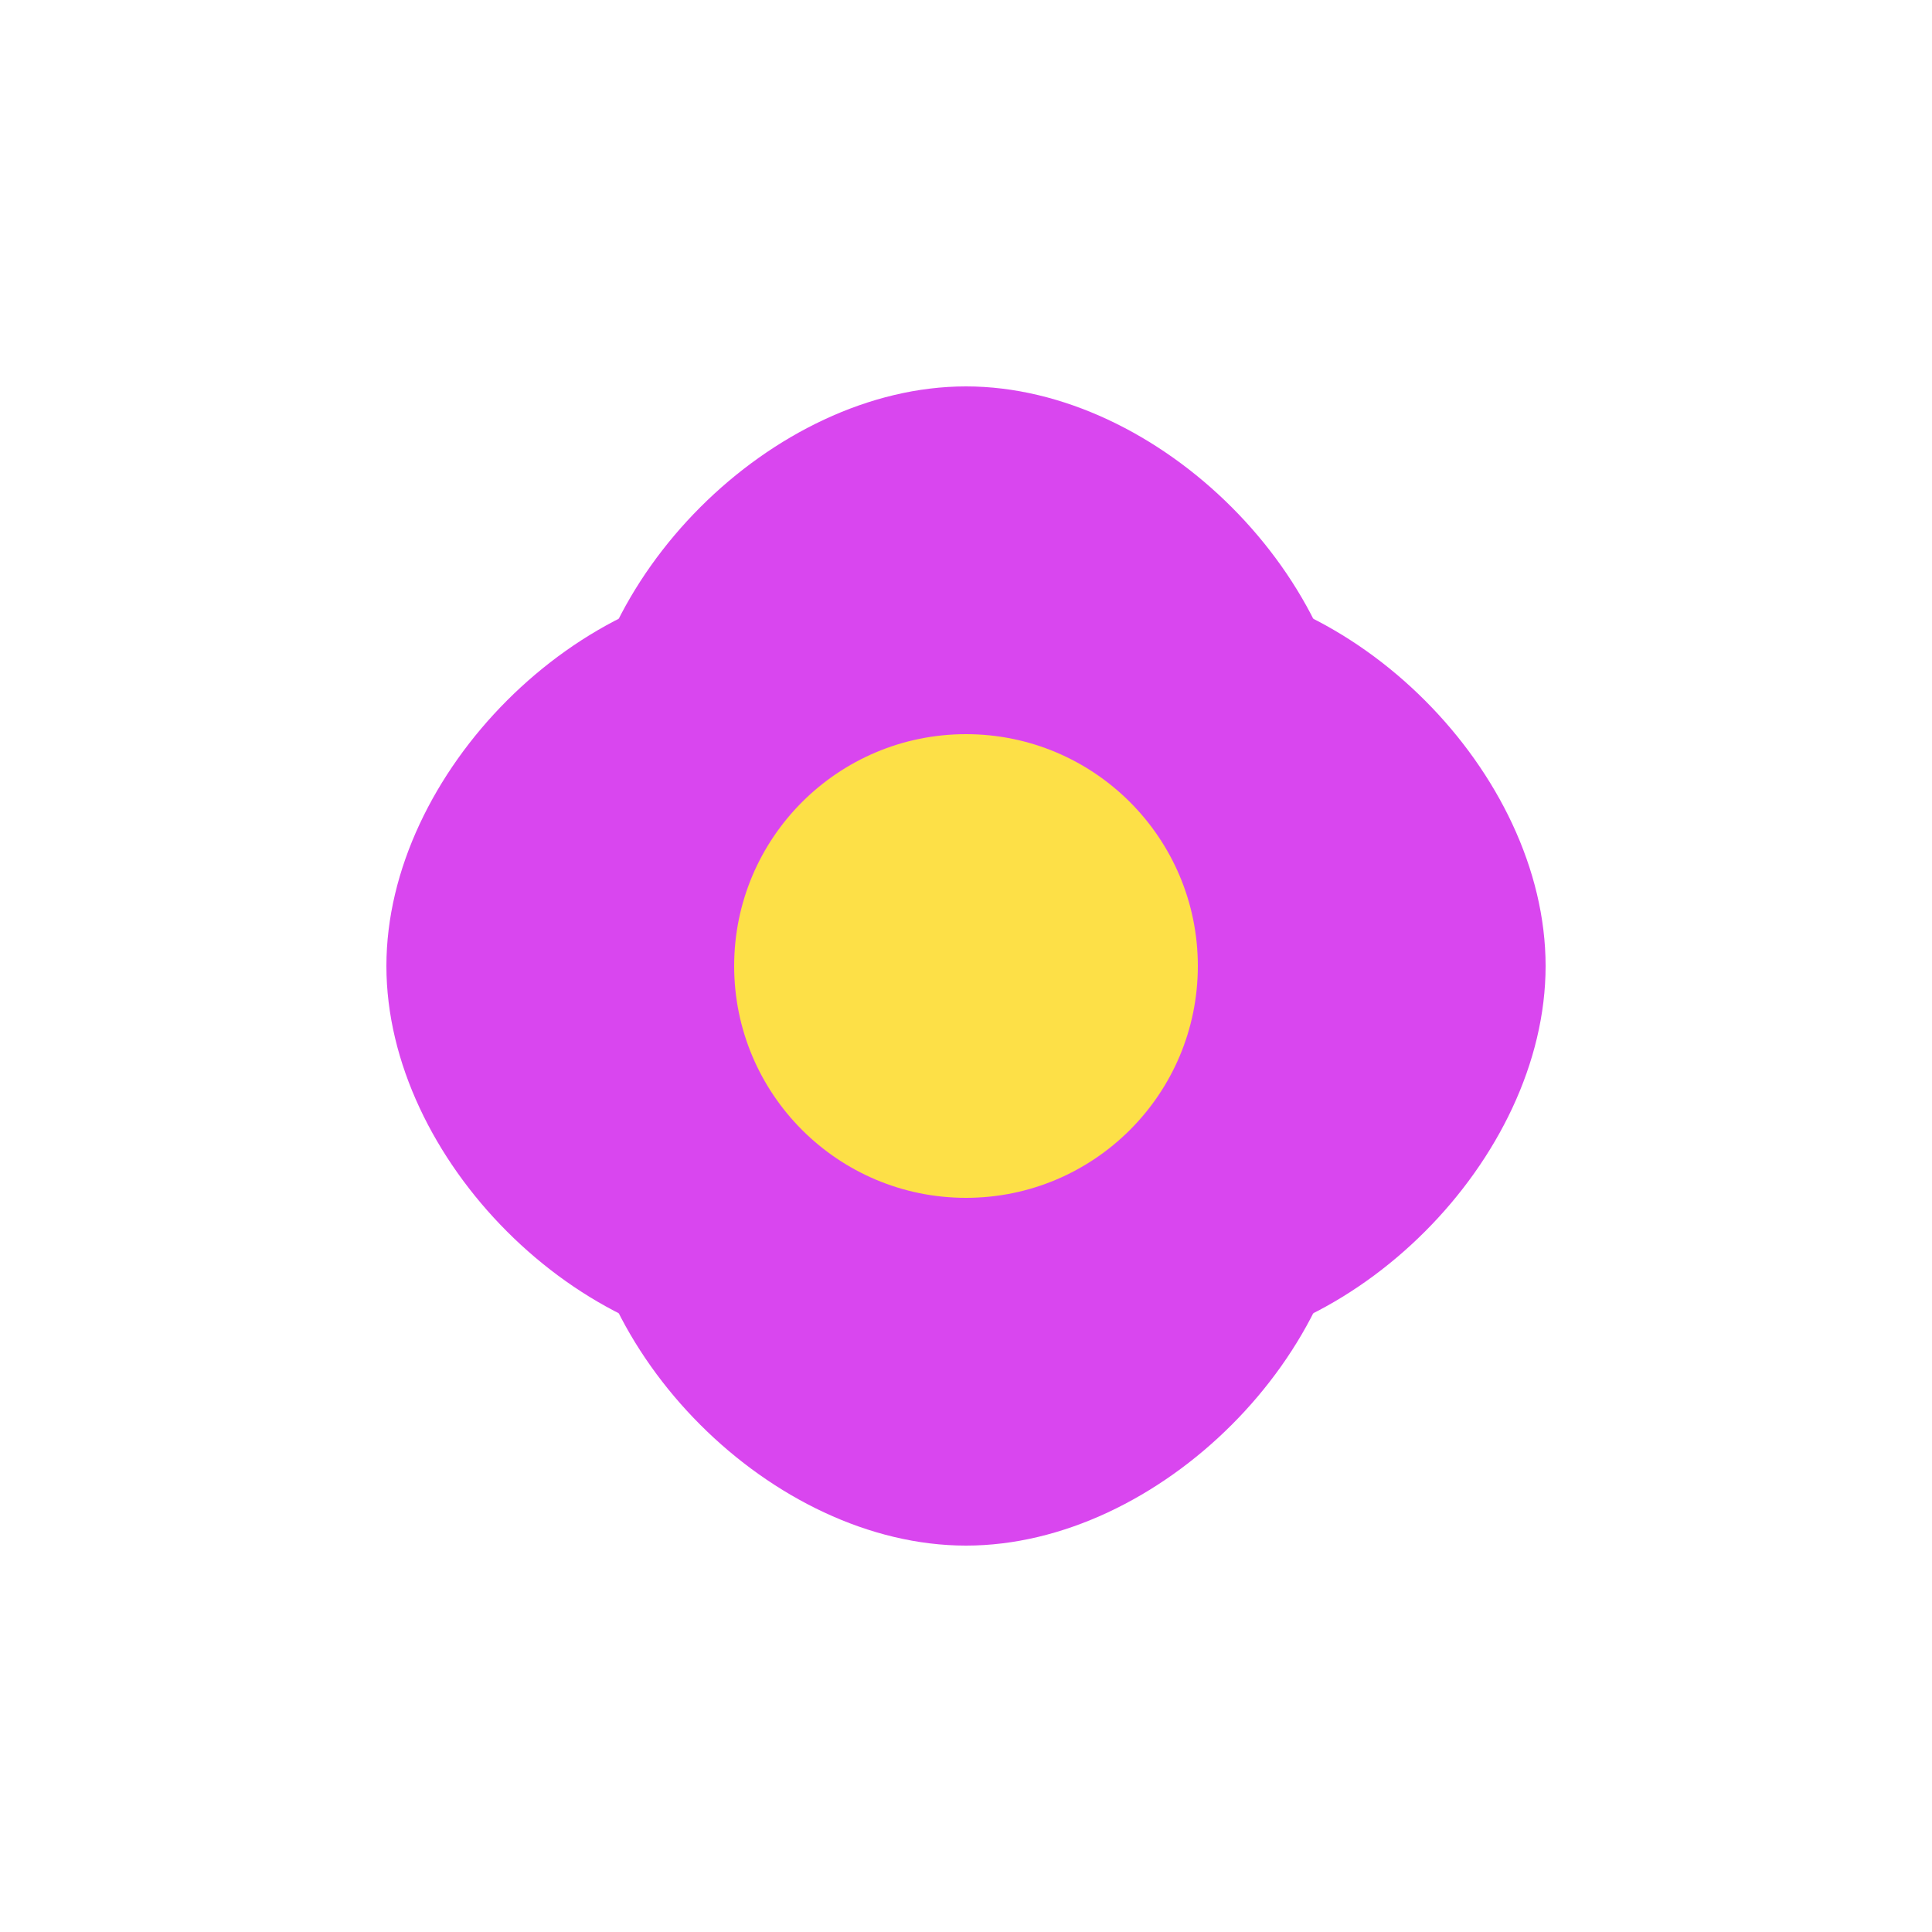
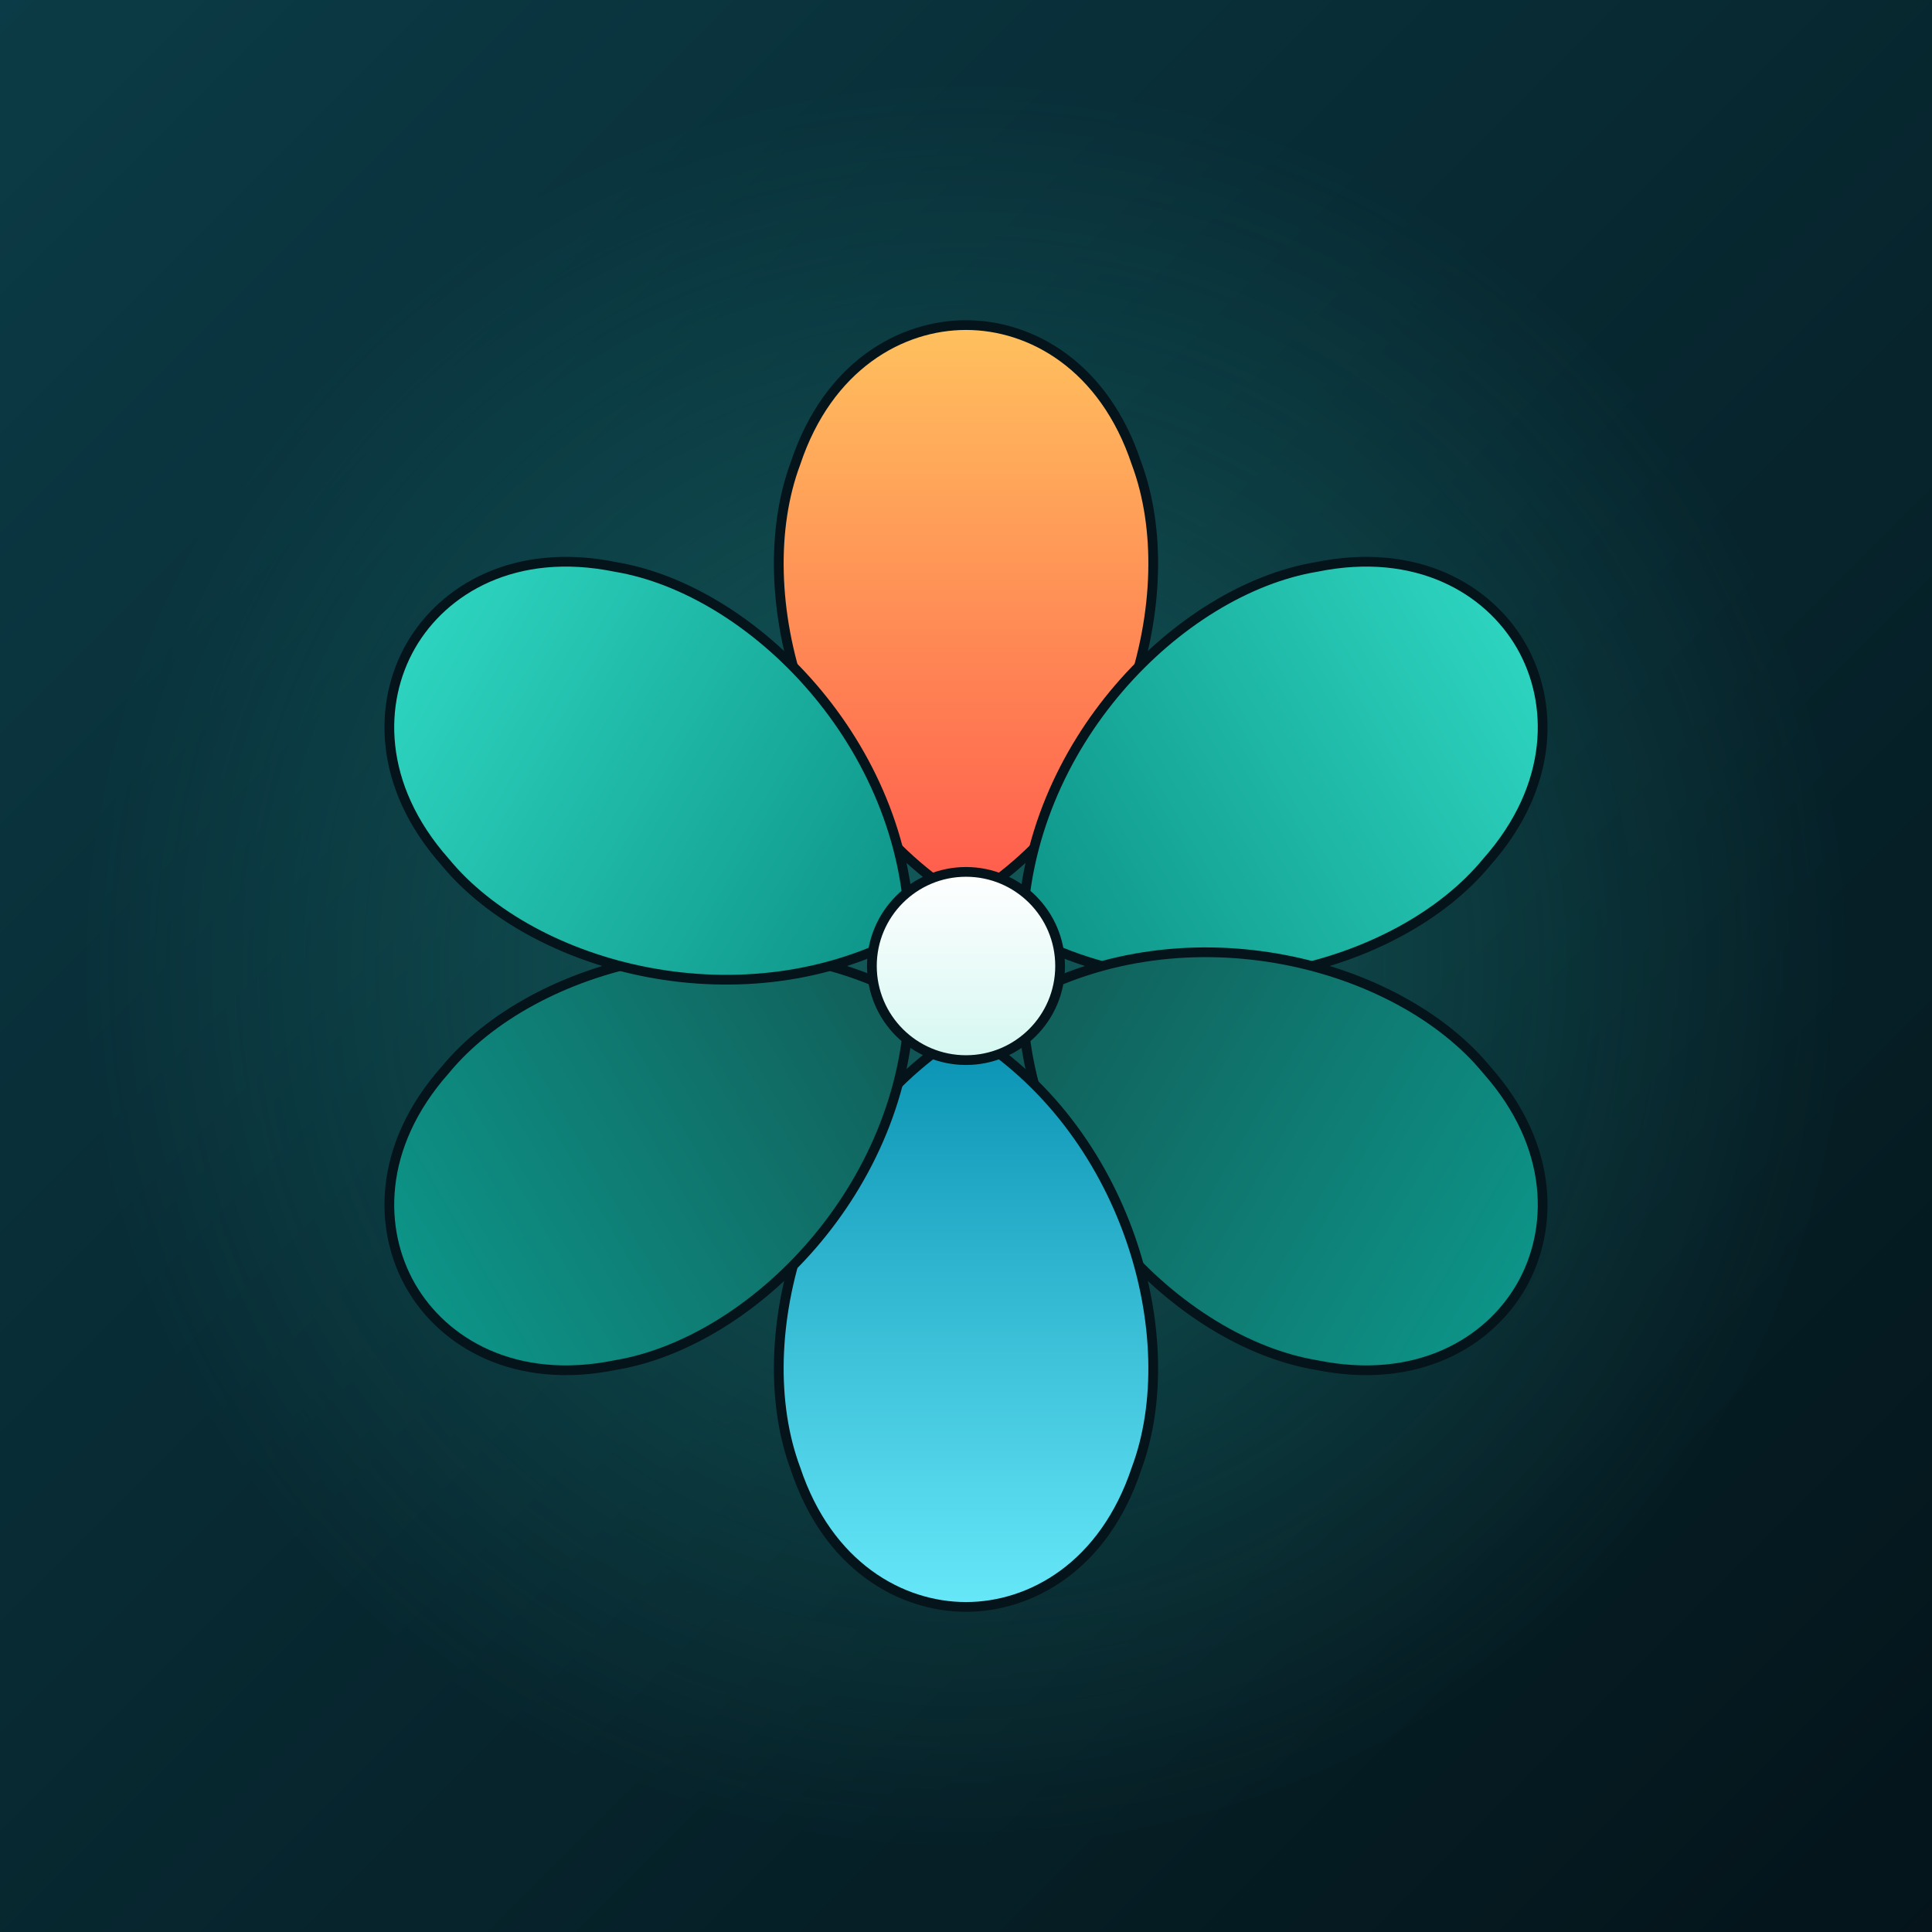
- <svg xmlns="http://www.w3.org/2000/svg" width="1024" height="1024" viewBox="0 0 100 100">
-   <path d="M50 20 C60 20 70 30 70 40 C70 50 60 60 50 60 C40 60 30 50 30 40 C30 30 40 20 50 20" fill="#d946ef" />
-   <path d="M50 80 C40 80 30 70 30 60 C30 50 40 40 50 40 C60 40 70 50 70 60 C70 70 60 80 50 80" fill="#d946ef" />
-   <path d="M20 50 C20 40 30 30 40 30 C50 30 60 40 60 50 C60 60 50 70 40 70 C30 70 20 60 20 50" fill="#d946ef" />
-   <path d="M80 50 C80 60 70 70 60 70 C50 70 40 60 40 50 C40 40 50 30 60 30 C70 30 80 40 80 50" fill="#d946ef" />
-   <circle cx="50" cy="50" r="12" fill="#fde047" />
+ <svg xmlns="http://www.w3.org/2000/svg" width="1024" height="1024" viewBox="0 0 1024 1024">
+   <defs>
+     <linearGradient id="bg" x1="0" y1="0" x2="1" y2="1">
+       <stop offset="0" stop-color="#0b3b46" />
+       <stop offset="1" stop-color="#04141a" />
+     </linearGradient>
+     <radialGradient id="glow" cx="512" cy="512" r="470" gradientUnits="userSpaceOnUse">
+       <stop offset="0" stop-color="#2dd4bf" stop-opacity="0.30" />
+       <stop offset="1" stop-color="#2dd4bf" stop-opacity="0" />
+     </radialGradient>
+     <linearGradient id="pindigo" x1="0" y1="1" x2="0" y2="0">
+       <stop offset="0" stop-color="#115e59" />
+       <stop offset="1" stop-color="#0d9488" />
+     </linearGradient>
+     <linearGradient id="pblue" x1="0" y1="1" x2="0" y2="0">
+       <stop offset="0" stop-color="#0d9488" />
+       <stop offset="1" stop-color="#2dd4bf" />
+     </linearGradient>
+     <linearGradient id="pcyan" x1="0" y1="1" x2="0" y2="0">
+       <stop offset="0" stop-color="#0891b2" />
+       <stop offset="1" stop-color="#67e8f9" />
+     </linearGradient>
+     <linearGradient id="paccent" x1="0" y1="1" x2="0" y2="0">
+       <stop offset="0" stop-color="#ff5a4d" />
+       <stop offset="1" stop-color="#ffc15e" />
+     </linearGradient>
+     <linearGradient id="core" x1="0" y1="0" x2="0" y2="1">
+       <stop offset="0" stop-color="#ffffff" />
+       <stop offset="1" stop-color="#d5f7f1" />
+     </linearGradient>
+   </defs>
+   <rect width="1024" height="1024" fill="url(#bg)" />
+   <rect width="1024" height="1024" fill="url(#glow)" />
+   <g transform="translate(512 512) scale(0.86)" stroke="#04141a" stroke-width="6" stroke-linejoin="round">
+     <path transform="rotate(0.00) scale(1.0 1)" fill="url(#paccent)" d="M0,-40 C100,-100 135,-230 105,-310 C85,-370 40,-395 0,-395 C-40,-395 -85,-370 -105,-310 C-135,-230 -100,-100 0,-40 Z" />
+     <path transform="rotate(60.00) scale(1.0 1)" fill="url(#pblue)" d="M0,-40 C100,-100 135,-230 105,-310 C85,-370 40,-395 0,-395 C-40,-395 -85,-370 -105,-310 C-135,-230 -100,-100 0,-40 Z" />
+     <path transform="rotate(120.00) scale(1.0 1)" fill="url(#pindigo)" d="M0,-40 C100,-100 135,-230 105,-310 C85,-370 40,-395 0,-395 C-40,-395 -85,-370 -105,-310 C-135,-230 -100,-100 0,-40 Z" />
+     <path transform="rotate(180.00) scale(1.0 1)" fill="url(#pcyan)" d="M0,-40 C100,-100 135,-230 105,-310 C85,-370 40,-395 0,-395 C-40,-395 -85,-370 -105,-310 C-135,-230 -100,-100 0,-40 Z" />
+     <path transform="rotate(240.00) scale(1.0 1)" fill="url(#pindigo)" d="M0,-40 C100,-100 135,-230 105,-310 C85,-370 40,-395 0,-395 C-40,-395 -85,-370 -105,-310 C-135,-230 -100,-100 0,-40 Z" />
+     <path transform="rotate(300.00) scale(1.0 1)" fill="url(#pblue)" d="M0,-40 C100,-100 135,-230 105,-310 C85,-370 40,-395 0,-395 C-40,-395 -85,-370 -105,-310 C-135,-230 -100,-100 0,-40 Z" />
+     <circle r="58" fill="url(#core)" />
+   </g>
</svg>
